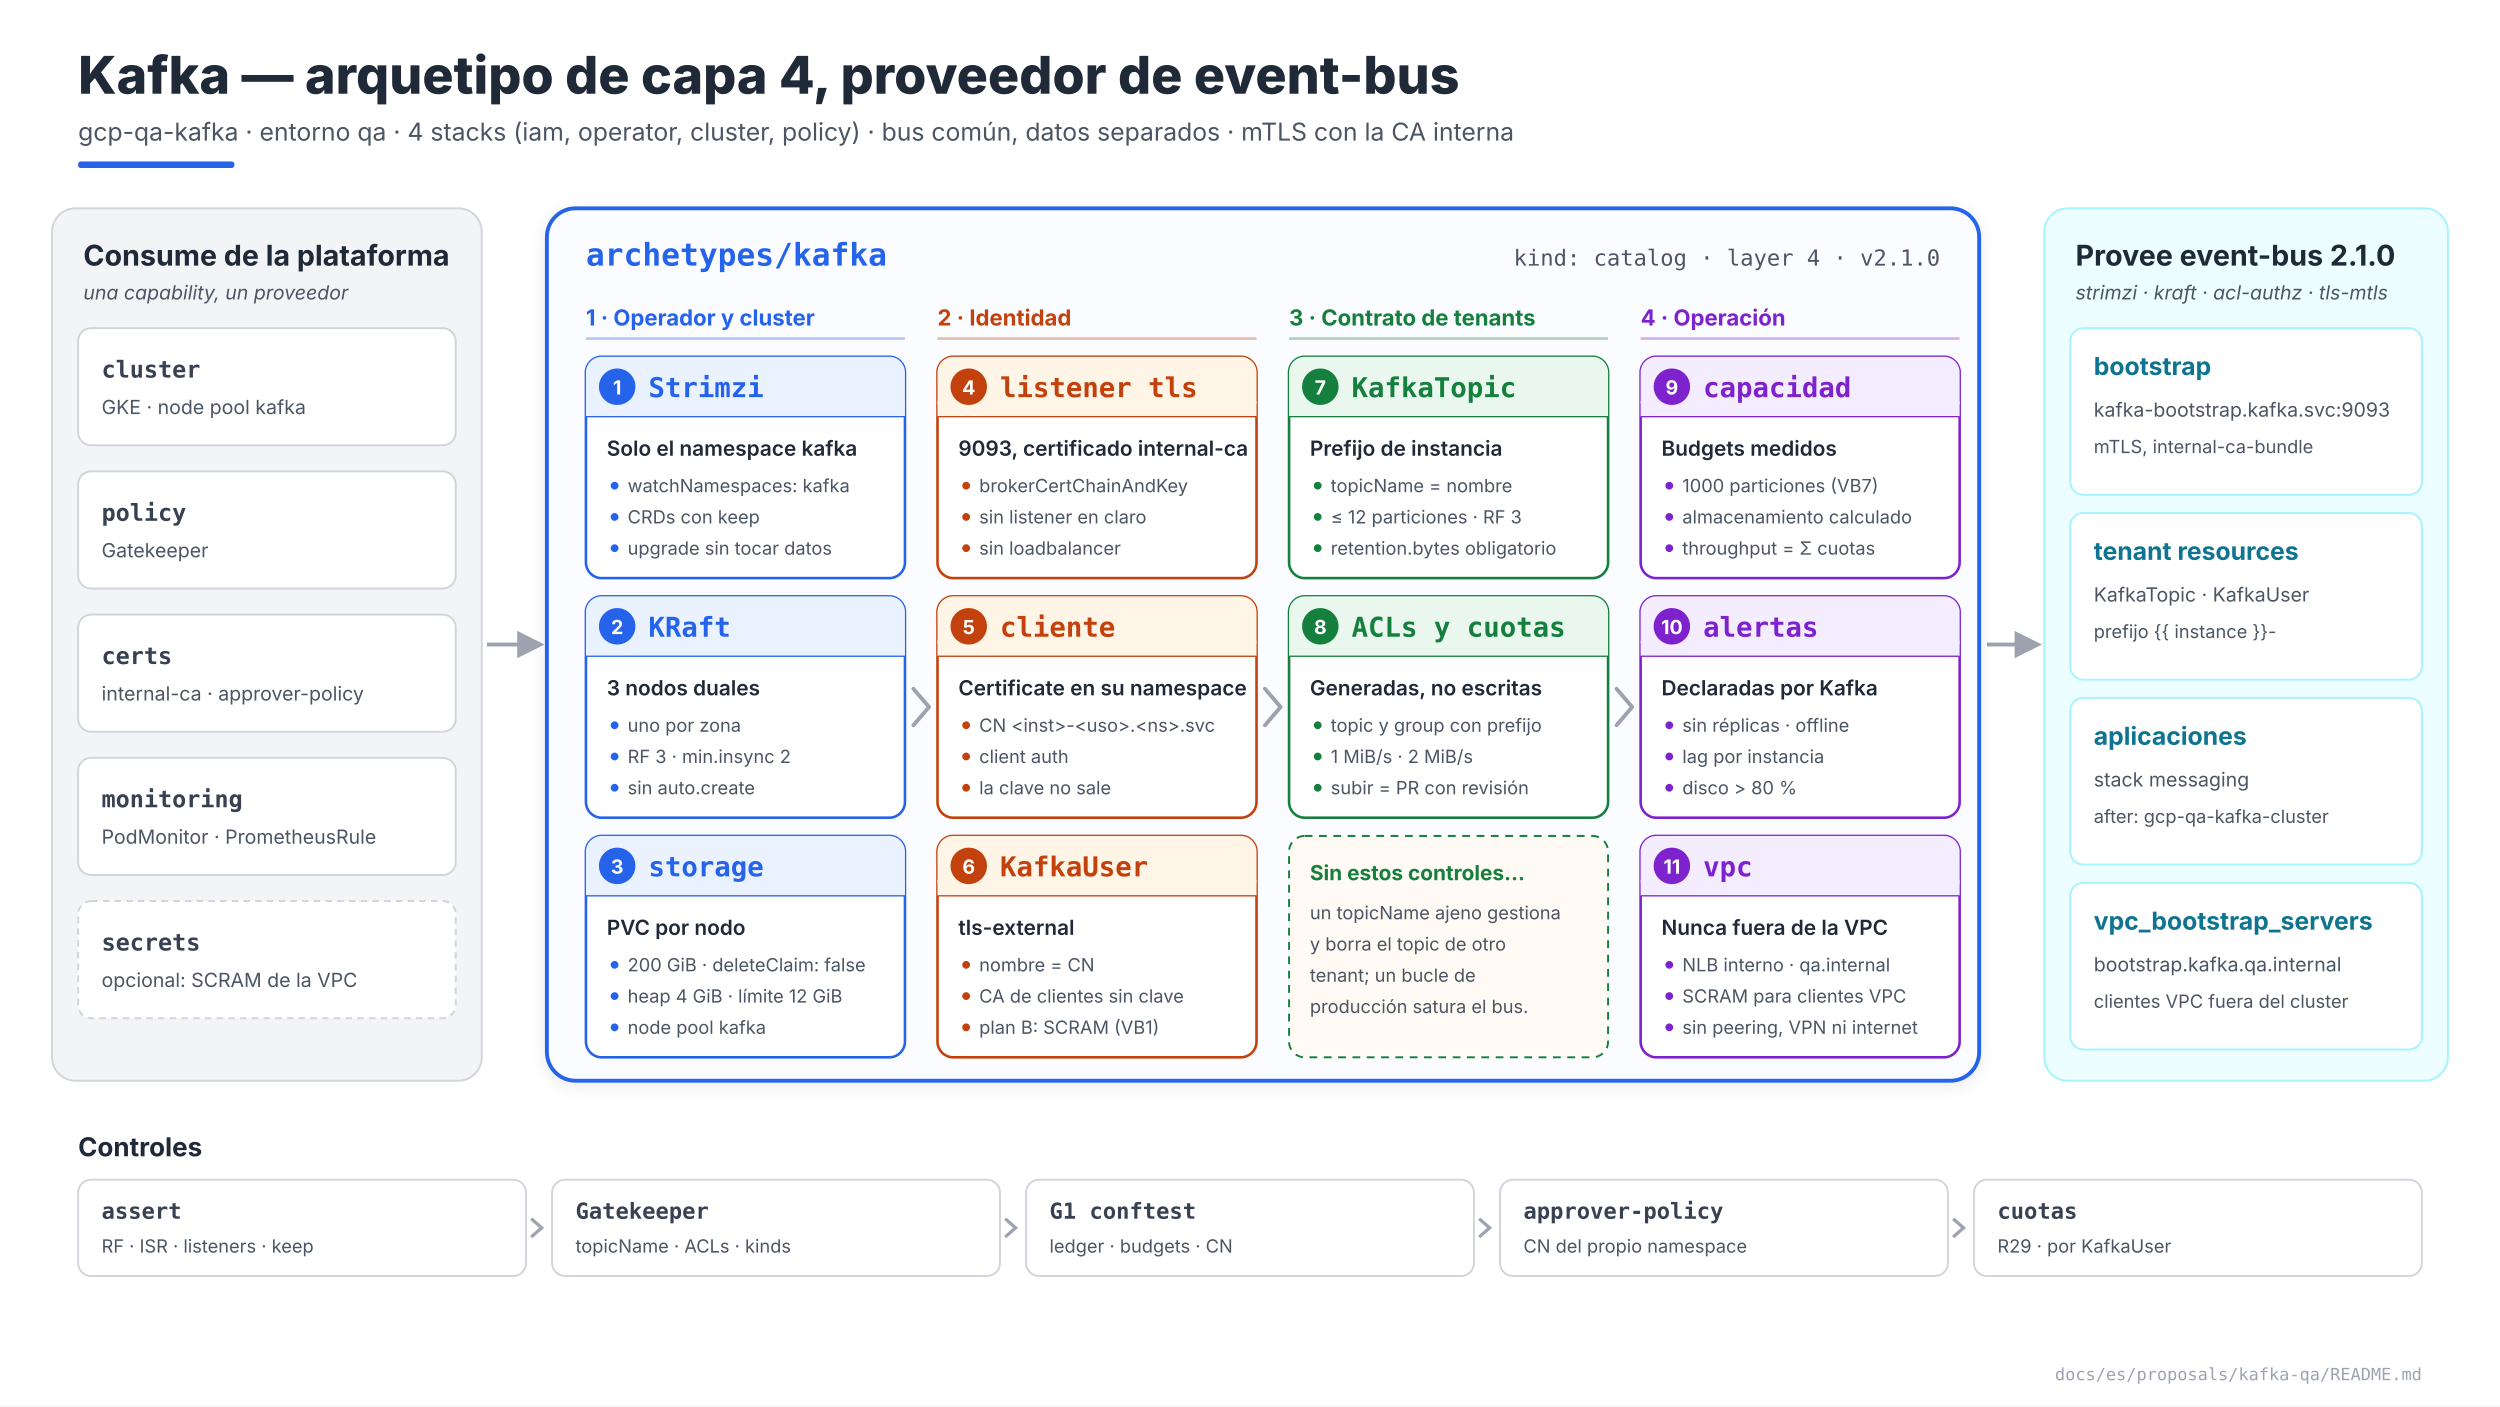
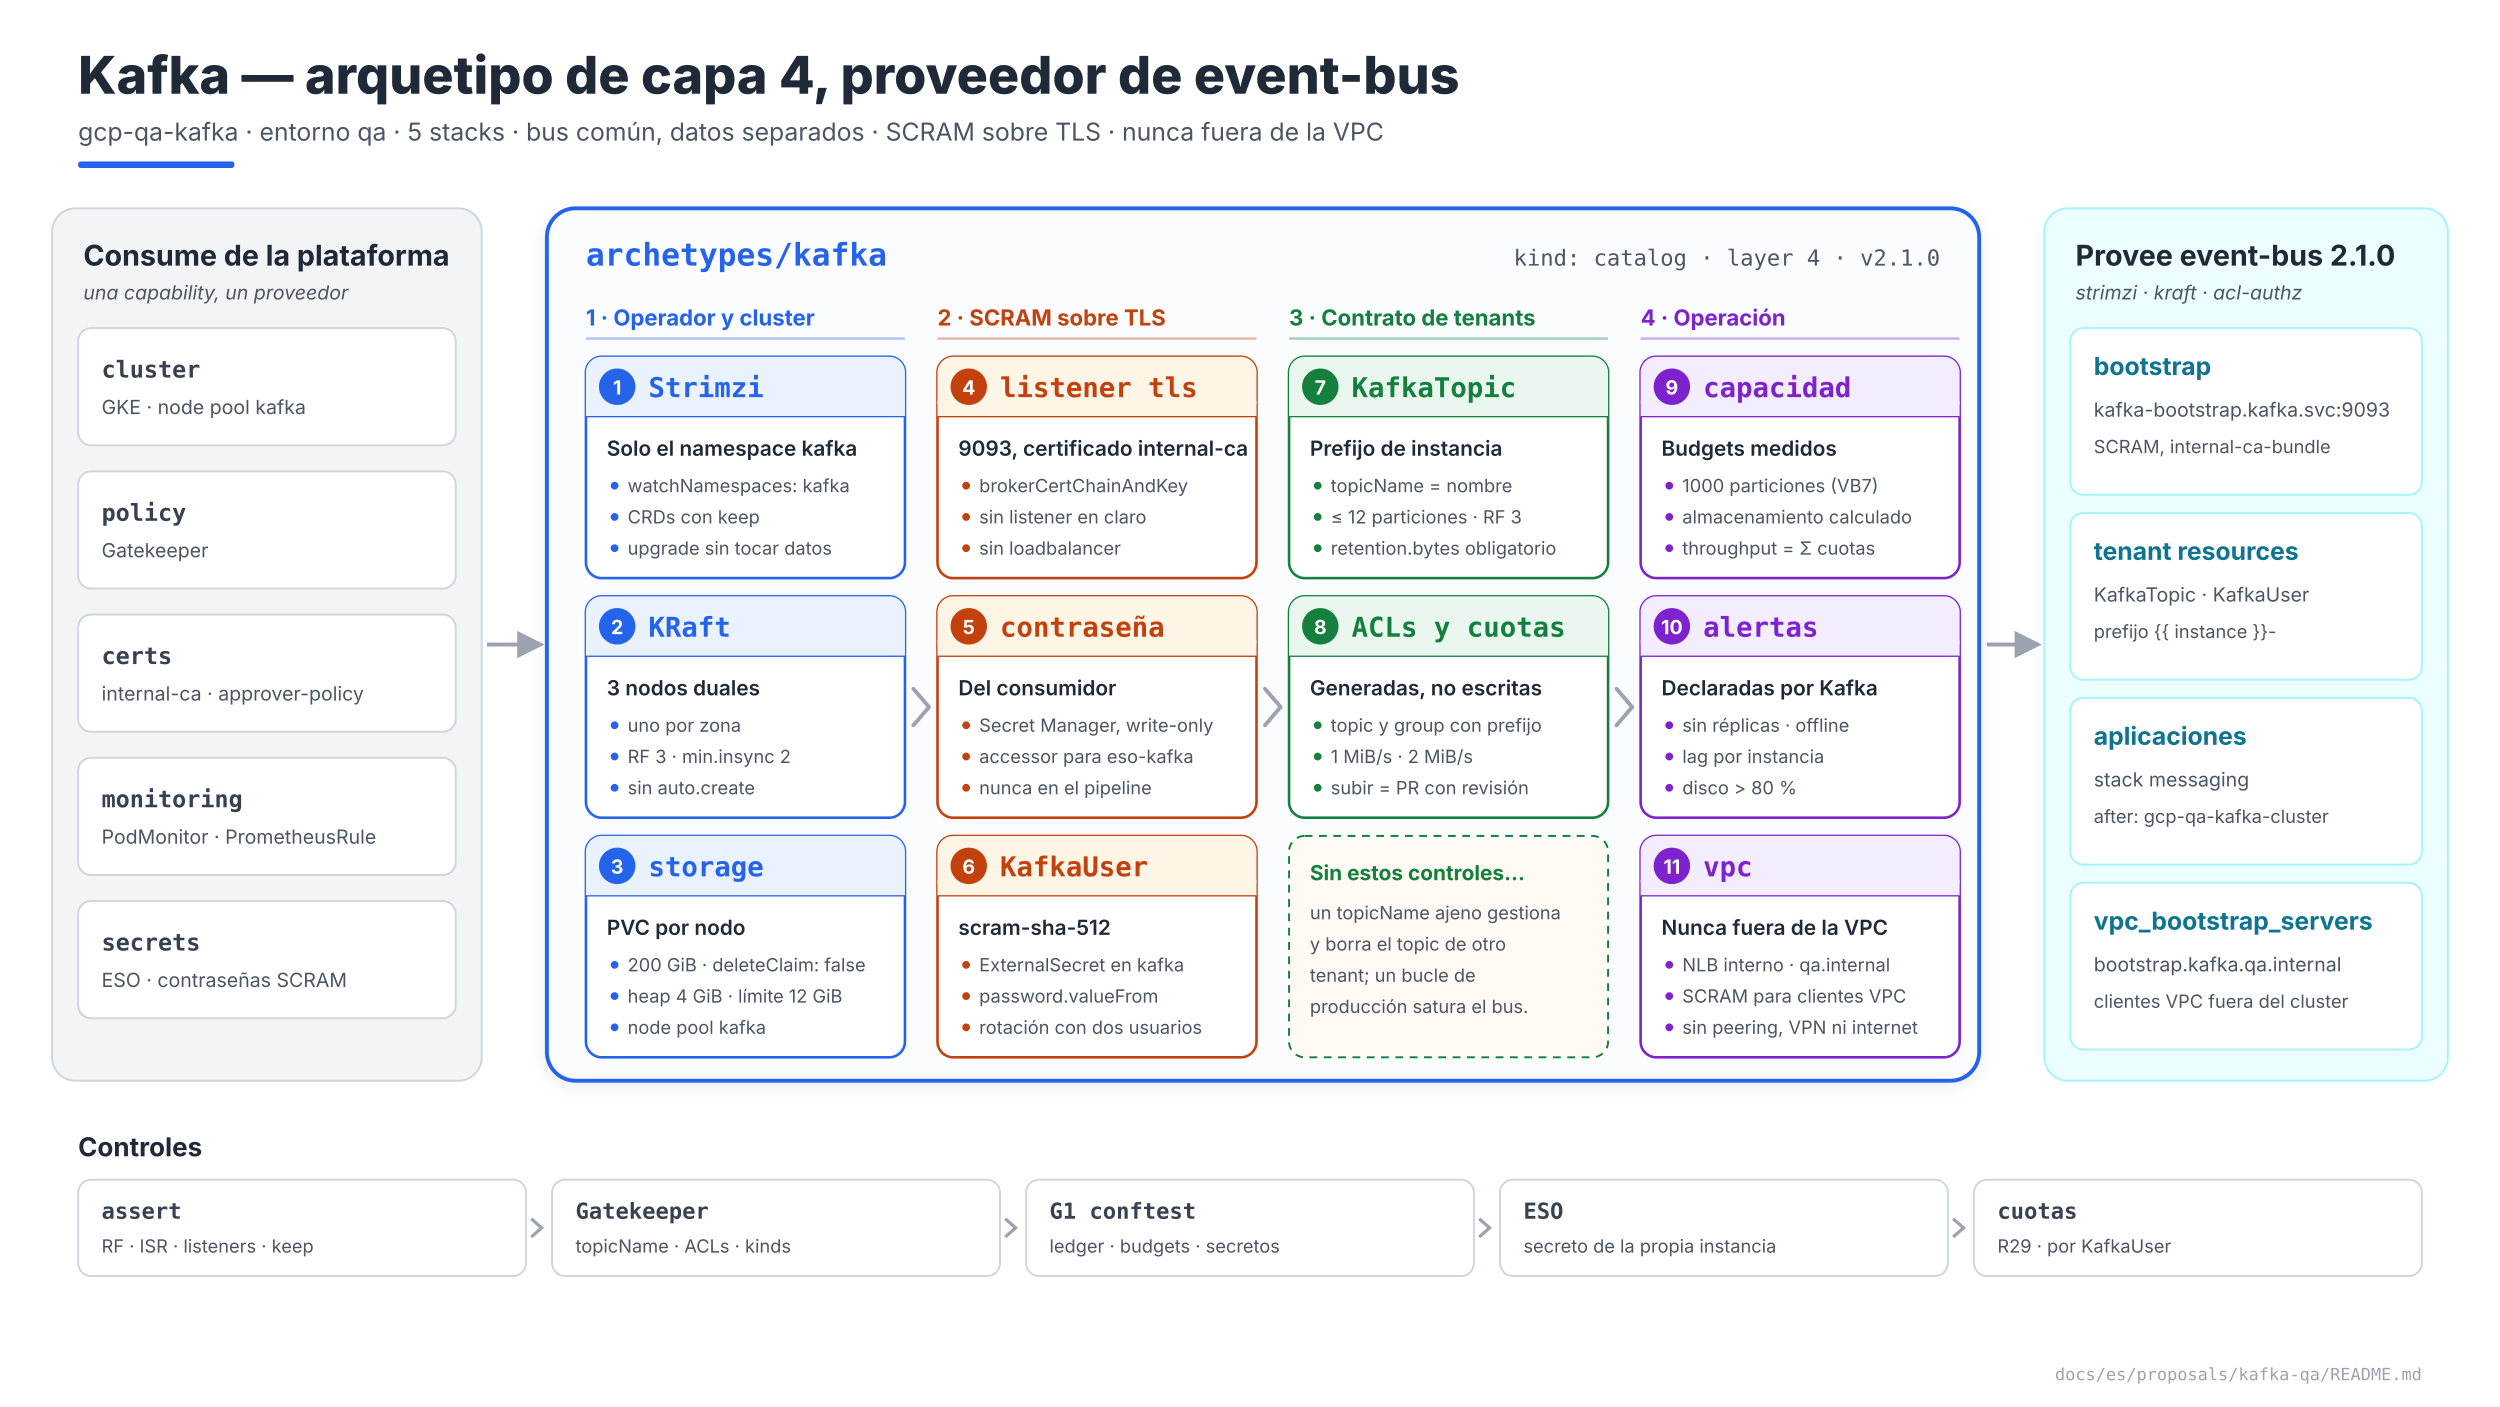
<svg xmlns="http://www.w3.org/2000/svg" viewBox="0 0 1920 1080" width="1920" height="1080" role="img" aria-label="Arquetipo kafka: bloques">
  <defs>
    <marker id="ah" viewBox="0 0 10 10" refX="8" refY="5" markerWidth="7" markerHeight="7" orient="auto-start-reverse">
      <path d="M0,0 L10,5 L0,10 z" fill="#9ca3af" />
    </marker>
    <filter id="sh" x="-5%" y="-5%" width="110%" height="115%">
      <feDropShadow dx="0" dy="3" stdDeviation="6" flood-color="#111827" flood-opacity="0.08" />
    </filter>
  </defs>
  <rect width="1920" height="1080" fill="#ffffff" />
  <text x="60" y="72" font-family="'Inter','Segoe UI','Helvetica Neue',Arial,sans-serif" font-size="40" font-weight="800" fill="#1f2937" text-anchor="start">Kafka — arquetipo de capa 4, proveedor de event-bus</text>
-   <text x="60" y="108" font-family="'Inter','Segoe UI','Helvetica Neue',Arial,sans-serif" font-size="19" font-weight="400" fill="#4b5563" text-anchor="start">gcp-qa-kafka · entorno qa · 4 stacks (iam, operator, cluster, policy) · bus común, datos separados · mTLS con la CA interna</text>
+   <text x="60" y="108" font-family="'Inter','Segoe UI','Helvetica Neue',Arial,sans-serif" font-size="19" font-weight="400" fill="#4b5563" text-anchor="start">gcp-qa-kafka · entorno qa · 5 stacks · bus común, datos separados · SCRAM sobre TLS · nunca fuera de la VPC</text>
  <rect x="60" y="124" width="120" height="5" rx="2" fill="#2563eb" />
  <rect x="40" y="160" width="330" height="670" rx="18" fill="#f3f4f6" stroke="#d1d5db" stroke-width="1.5" />
  <text x="64" y="204" font-family="'Inter','Segoe UI','Helvetica Neue',Arial,sans-serif" font-size="22" font-weight="700" fill="#1f2937" text-anchor="start">Consume de la plataforma</text>
  <text x="64" y="230" font-family="'Inter','Segoe UI','Helvetica Neue',Arial,sans-serif" font-size="15" font-weight="400" fill="#4b5563" text-anchor="start" font-style="italic">una capability, un proveedor</text>
  <rect x="60" y="252" width="290" height="90" rx="10" fill="#ffffff" stroke="#d1d5db" stroke-width="1.5" />
  <text x="78" y="290" font-family="'JetBrains Mono','SFMono-Regular',Consolas,monospace" font-size="18" font-weight="700" fill="#374151" text-anchor="start">cluster</text>
  <text x="78" y="318" font-family="'Inter','Segoe UI','Helvetica Neue',Arial,sans-serif" font-size="15" font-weight="400" fill="#4b5563" text-anchor="start">GKE · node pool kafka</text>
  <rect x="60" y="362" width="290" height="90" rx="10" fill="#ffffff" stroke="#d1d5db" stroke-width="1.5" />
  <text x="78" y="400" font-family="'JetBrains Mono','SFMono-Regular',Consolas,monospace" font-size="18" font-weight="700" fill="#374151" text-anchor="start">policy</text>
  <text x="78" y="428" font-family="'Inter','Segoe UI','Helvetica Neue',Arial,sans-serif" font-size="15" font-weight="400" fill="#4b5563" text-anchor="start">Gatekeeper</text>
  <rect x="60" y="472" width="290" height="90" rx="10" fill="#ffffff" stroke="#d1d5db" stroke-width="1.5" />
  <text x="78" y="510" font-family="'JetBrains Mono','SFMono-Regular',Consolas,monospace" font-size="18" font-weight="700" fill="#374151" text-anchor="start">certs</text>
  <text x="78" y="538" font-family="'Inter','Segoe UI','Helvetica Neue',Arial,sans-serif" font-size="15" font-weight="400" fill="#4b5563" text-anchor="start">internal-ca · approver-policy</text>
  <rect x="60" y="582" width="290" height="90" rx="10" fill="#ffffff" stroke="#d1d5db" stroke-width="1.5" />
  <text x="78" y="620" font-family="'JetBrains Mono','SFMono-Regular',Consolas,monospace" font-size="18" font-weight="700" fill="#374151" text-anchor="start">monitoring</text>
  <text x="78" y="648" font-family="'Inter','Segoe UI','Helvetica Neue',Arial,sans-serif" font-size="15" font-weight="400" fill="#4b5563" text-anchor="start">PodMonitor · PrometheusRule</text>
-   <rect x="60" y="692" width="290" height="90" rx="10" fill="#ffffff" stroke="#d1d5db" stroke-width="1.5" stroke-dasharray="5 4" />
+   <rect x="60" y="692" width="290" height="90" rx="10" fill="#ffffff" stroke="#d1d5db" stroke-width="1.5" />
  <text x="78" y="730" font-family="'JetBrains Mono','SFMono-Regular',Consolas,monospace" font-size="18" font-weight="700" fill="#374151" text-anchor="start">secrets</text>
-   <text x="78" y="758" font-family="'Inter','Segoe UI','Helvetica Neue',Arial,sans-serif" font-size="15" font-weight="400" fill="#4b5563" text-anchor="start">opcional: SCRAM de la VPC</text>
+   <text x="78" y="758" font-family="'Inter','Segoe UI','Helvetica Neue',Arial,sans-serif" font-size="15" font-weight="400" fill="#4b5563" text-anchor="start">ESO · contraseñas SCRAM</text>
  <g filter="url(#sh)">
    <rect x="420" y="160" width="1100" height="670" rx="22" fill="#fbfcff" stroke="#2563eb" stroke-width="3" />
  </g>
  <text x="450" y="204" font-family="'JetBrains Mono','SFMono-Regular',Consolas,monospace" font-size="24" font-weight="800" fill="#2563eb" text-anchor="start">archetypes/kafka</text>
  <text x="1490" y="204" font-family="'JetBrains Mono','SFMono-Regular',Consolas,monospace" font-size="17" font-weight="500" fill="#4b5563" text-anchor="end">kind: catalog · layer 4 · v2.1.0</text>
  <text x="450" y="250" font-family="'Inter','Segoe UI','Helvetica Neue',Arial,sans-serif" font-size="17" font-weight="700" fill="#2563eb" text-anchor="start">1 · Operador y cluster</text>
  <line x1="450" y1="260" x2="695" y2="260" stroke="#2563eb" stroke-width="2" opacity="0.35" />
-   <text x="720" y="250" font-family="'Inter','Segoe UI','Helvetica Neue',Arial,sans-serif" font-size="17" font-weight="700" fill="#c2410c" text-anchor="start">2 · Identidad</text>
+   <text x="720" y="250" font-family="'Inter','Segoe UI','Helvetica Neue',Arial,sans-serif" font-size="17" font-weight="700" fill="#c2410c" text-anchor="start">2 · SCRAM sobre TLS</text>
  <line x1="720" y1="260" x2="965" y2="260" stroke="#c2410c" stroke-width="2" opacity="0.35" />
  <text x="990" y="250" font-family="'Inter','Segoe UI','Helvetica Neue',Arial,sans-serif" font-size="17" font-weight="700" fill="#15803d" text-anchor="start">3 · Contrato de tenants</text>
  <line x1="990" y1="260" x2="1235" y2="260" stroke="#15803d" stroke-width="2" opacity="0.35" />
  <text x="1260" y="250" font-family="'Inter','Segoe UI','Helvetica Neue',Arial,sans-serif" font-size="17" font-weight="700" fill="#7e22ce" text-anchor="start">4 · Operación</text>
  <line x1="1260" y1="260" x2="1505" y2="260" stroke="#7e22ce" stroke-width="2" opacity="0.35" />
  <rect x="450" y="274" width="245" height="170" rx="12" fill="#ffffff" stroke="#2563eb" stroke-width="2" />
  <rect x="450" y="274" width="245" height="46" rx="12" fill="#eaf1ff" />
  <rect x="450" y="308" width="245" height="12" fill="#eaf1ff" />
  <line x1="450" y1="320" x2="695" y2="320" stroke="#2563eb" stroke-width="1" />
  <circle cx="474" cy="297" r="14" fill="#2563eb" />
  <text x="474" y="303" font-family="'Inter','Segoe UI','Helvetica Neue',Arial,sans-serif" font-size="15" font-weight="700" fill="#ffffff" text-anchor="middle">1</text>
  <text x="498" y="305" font-family="'JetBrains Mono','SFMono-Regular',Consolas,monospace" font-size="21" font-weight="700" fill="#2563eb" text-anchor="start">Strimzi</text>
  <text x="466" y="350" font-family="'Inter','Segoe UI','Helvetica Neue',Arial,sans-serif" font-size="16" font-weight="600" fill="#1f2937" text-anchor="start">Solo el namespace kafka</text>
  <circle cx="472" cy="373" r="3" fill="#2563eb" />
  <text x="482" y="378" font-family="'Inter','Segoe UI','Helvetica Neue',Arial,sans-serif" font-size="14" font-weight="400" fill="#4b5563" text-anchor="start">watchNamespaces: kafka</text>
  <circle cx="472" cy="397" r="3" fill="#2563eb" />
  <text x="482" y="402" font-family="'Inter','Segoe UI','Helvetica Neue',Arial,sans-serif" font-size="14" font-weight="400" fill="#4b5563" text-anchor="start">CRDs con keep</text>
  <circle cx="472" cy="421" r="3" fill="#2563eb" />
  <text x="482" y="426" font-family="'Inter','Segoe UI','Helvetica Neue',Arial,sans-serif" font-size="14" font-weight="400" fill="#4b5563" text-anchor="start">upgrade sin tocar datos</text>
  <rect x="450" y="458" width="245" height="170" rx="12" fill="#ffffff" stroke="#2563eb" stroke-width="2" />
  <rect x="450" y="458" width="245" height="46" rx="12" fill="#eaf1ff" />
  <rect x="450" y="492" width="245" height="12" fill="#eaf1ff" />
  <line x1="450" y1="504" x2="695" y2="504" stroke="#2563eb" stroke-width="1" />
  <circle cx="474" cy="481" r="14" fill="#2563eb" />
  <text x="474" y="487" font-family="'Inter','Segoe UI','Helvetica Neue',Arial,sans-serif" font-size="15" font-weight="700" fill="#ffffff" text-anchor="middle">2</text>
  <text x="498" y="489" font-family="'JetBrains Mono','SFMono-Regular',Consolas,monospace" font-size="21" font-weight="700" fill="#2563eb" text-anchor="start">KRaft</text>
  <text x="466" y="534" font-family="'Inter','Segoe UI','Helvetica Neue',Arial,sans-serif" font-size="16" font-weight="600" fill="#1f2937" text-anchor="start">3 nodos duales</text>
  <circle cx="472" cy="557" r="3" fill="#2563eb" />
  <text x="482" y="562" font-family="'Inter','Segoe UI','Helvetica Neue',Arial,sans-serif" font-size="14" font-weight="400" fill="#4b5563" text-anchor="start">uno por zona</text>
  <circle cx="472" cy="581" r="3" fill="#2563eb" />
  <text x="482" y="586" font-family="'Inter','Segoe UI','Helvetica Neue',Arial,sans-serif" font-size="14" font-weight="400" fill="#4b5563" text-anchor="start">RF 3 · min.insync 2</text>
  <circle cx="472" cy="605" r="3" fill="#2563eb" />
  <text x="482" y="610" font-family="'Inter','Segoe UI','Helvetica Neue',Arial,sans-serif" font-size="14" font-weight="400" fill="#4b5563" text-anchor="start">sin auto.create</text>
  <rect x="450" y="642" width="245" height="170" rx="12" fill="#ffffff" stroke="#2563eb" stroke-width="2" />
  <rect x="450" y="642" width="245" height="46" rx="12" fill="#eaf1ff" />
  <rect x="450" y="676" width="245" height="12" fill="#eaf1ff" />
  <line x1="450" y1="688" x2="695" y2="688" stroke="#2563eb" stroke-width="1" />
  <circle cx="474" cy="665" r="14" fill="#2563eb" />
  <text x="474" y="671" font-family="'Inter','Segoe UI','Helvetica Neue',Arial,sans-serif" font-size="15" font-weight="700" fill="#ffffff" text-anchor="middle">3</text>
  <text x="498" y="673" font-family="'JetBrains Mono','SFMono-Regular',Consolas,monospace" font-size="21" font-weight="700" fill="#2563eb" text-anchor="start">storage</text>
  <text x="466" y="718" font-family="'Inter','Segoe UI','Helvetica Neue',Arial,sans-serif" font-size="16" font-weight="600" fill="#1f2937" text-anchor="start">PVC por nodo</text>
  <circle cx="472" cy="741" r="3" fill="#2563eb" />
  <text x="482" y="746" font-family="'Inter','Segoe UI','Helvetica Neue',Arial,sans-serif" font-size="14" font-weight="400" fill="#4b5563" text-anchor="start">200 GiB · deleteClaim: false</text>
  <circle cx="472" cy="765" r="3" fill="#2563eb" />
  <text x="482" y="770" font-family="'Inter','Segoe UI','Helvetica Neue',Arial,sans-serif" font-size="14" font-weight="400" fill="#4b5563" text-anchor="start">heap 4 GiB · límite 12 GiB</text>
  <circle cx="472" cy="789" r="3" fill="#2563eb" />
  <text x="482" y="794" font-family="'Inter','Segoe UI','Helvetica Neue',Arial,sans-serif" font-size="14" font-weight="400" fill="#4b5563" text-anchor="start">node pool kafka</text>
  <rect x="720" y="274" width="245" height="170" rx="12" fill="#ffffff" stroke="#c2410c" stroke-width="2" />
  <rect x="720" y="274" width="245" height="46" rx="12" fill="#fff5e6" />
  <rect x="720" y="308" width="245" height="12" fill="#fff5e6" />
  <line x1="720" y1="320" x2="965" y2="320" stroke="#c2410c" stroke-width="1" />
  <circle cx="744" cy="297" r="14" fill="#c2410c" />
  <text x="744" y="303" font-family="'Inter','Segoe UI','Helvetica Neue',Arial,sans-serif" font-size="15" font-weight="700" fill="#ffffff" text-anchor="middle">4</text>
  <text x="768" y="305" font-family="'JetBrains Mono','SFMono-Regular',Consolas,monospace" font-size="21" font-weight="700" fill="#c2410c" text-anchor="start">listener tls</text>
  <text x="736" y="350" font-family="'Inter','Segoe UI','Helvetica Neue',Arial,sans-serif" font-size="16" font-weight="600" fill="#1f2937" text-anchor="start">9093, certificado internal-ca</text>
  <circle cx="742" cy="373" r="3" fill="#c2410c" />
  <text x="752" y="378" font-family="'Inter','Segoe UI','Helvetica Neue',Arial,sans-serif" font-size="14" font-weight="400" fill="#4b5563" text-anchor="start">brokerCertChainAndKey</text>
  <circle cx="742" cy="397" r="3" fill="#c2410c" />
  <text x="752" y="402" font-family="'Inter','Segoe UI','Helvetica Neue',Arial,sans-serif" font-size="14" font-weight="400" fill="#4b5563" text-anchor="start">sin listener en claro</text>
  <circle cx="742" cy="421" r="3" fill="#c2410c" />
  <text x="752" y="426" font-family="'Inter','Segoe UI','Helvetica Neue',Arial,sans-serif" font-size="14" font-weight="400" fill="#4b5563" text-anchor="start">sin loadbalancer</text>
  <rect x="720" y="458" width="245" height="170" rx="12" fill="#ffffff" stroke="#c2410c" stroke-width="2" />
  <rect x="720" y="458" width="245" height="46" rx="12" fill="#fff5e6" />
  <rect x="720" y="492" width="245" height="12" fill="#fff5e6" />
  <line x1="720" y1="504" x2="965" y2="504" stroke="#c2410c" stroke-width="1" />
  <circle cx="744" cy="481" r="14" fill="#c2410c" />
  <text x="744" y="487" font-family="'Inter','Segoe UI','Helvetica Neue',Arial,sans-serif" font-size="15" font-weight="700" fill="#ffffff" text-anchor="middle">5</text>
-   <text x="768" y="489" font-family="'JetBrains Mono','SFMono-Regular',Consolas,monospace" font-size="21" font-weight="700" fill="#c2410c" text-anchor="start">cliente</text>
-   <text x="736" y="534" font-family="'Inter','Segoe UI','Helvetica Neue',Arial,sans-serif" font-size="16" font-weight="600" fill="#1f2937" text-anchor="start">Certificate en su namespace</text>
+   <text x="768" y="489" font-family="'JetBrains Mono','SFMono-Regular',Consolas,monospace" font-size="21" font-weight="700" fill="#c2410c" text-anchor="start">contraseña</text>
+   <text x="736" y="534" font-family="'Inter','Segoe UI','Helvetica Neue',Arial,sans-serif" font-size="16" font-weight="600" fill="#1f2937" text-anchor="start">Del consumidor</text>
  <circle cx="742" cy="557" r="3" fill="#c2410c" />
-   <text x="752" y="562" font-family="'Inter','Segoe UI','Helvetica Neue',Arial,sans-serif" font-size="14" font-weight="400" fill="#4b5563" text-anchor="start">CN &lt;inst&gt;-&lt;uso&gt;.&lt;ns&gt;.svc</text>
+   <text x="752" y="562" font-family="'Inter','Segoe UI','Helvetica Neue',Arial,sans-serif" font-size="14" font-weight="400" fill="#4b5563" text-anchor="start">Secret Manager, write-only</text>
  <circle cx="742" cy="581" r="3" fill="#c2410c" />
-   <text x="752" y="586" font-family="'Inter','Segoe UI','Helvetica Neue',Arial,sans-serif" font-size="14" font-weight="400" fill="#4b5563" text-anchor="start">client auth</text>
+   <text x="752" y="586" font-family="'Inter','Segoe UI','Helvetica Neue',Arial,sans-serif" font-size="14" font-weight="400" fill="#4b5563" text-anchor="start">accessor para eso-kafka</text>
  <circle cx="742" cy="605" r="3" fill="#c2410c" />
-   <text x="752" y="610" font-family="'Inter','Segoe UI','Helvetica Neue',Arial,sans-serif" font-size="14" font-weight="400" fill="#4b5563" text-anchor="start">la clave no sale</text>
+   <text x="752" y="610" font-family="'Inter','Segoe UI','Helvetica Neue',Arial,sans-serif" font-size="14" font-weight="400" fill="#4b5563" text-anchor="start">nunca en el pipeline</text>
  <rect x="720" y="642" width="245" height="170" rx="12" fill="#ffffff" stroke="#c2410c" stroke-width="2" />
  <rect x="720" y="642" width="245" height="46" rx="12" fill="#fff5e6" />
  <rect x="720" y="676" width="245" height="12" fill="#fff5e6" />
  <line x1="720" y1="688" x2="965" y2="688" stroke="#c2410c" stroke-width="1" />
  <circle cx="744" cy="665" r="14" fill="#c2410c" />
  <text x="744" y="671" font-family="'Inter','Segoe UI','Helvetica Neue',Arial,sans-serif" font-size="15" font-weight="700" fill="#ffffff" text-anchor="middle">6</text>
  <text x="768" y="673" font-family="'JetBrains Mono','SFMono-Regular',Consolas,monospace" font-size="21" font-weight="700" fill="#c2410c" text-anchor="start">KafkaUser</text>
-   <text x="736" y="718" font-family="'Inter','Segoe UI','Helvetica Neue',Arial,sans-serif" font-size="16" font-weight="600" fill="#1f2937" text-anchor="start">tls-external</text>
+   <text x="736" y="718" font-family="'Inter','Segoe UI','Helvetica Neue',Arial,sans-serif" font-size="16" font-weight="600" fill="#1f2937" text-anchor="start">scram-sha-512</text>
  <circle cx="742" cy="741" r="3" fill="#c2410c" />
-   <text x="752" y="746" font-family="'Inter','Segoe UI','Helvetica Neue',Arial,sans-serif" font-size="14" font-weight="400" fill="#4b5563" text-anchor="start">nombre = CN</text>
+   <text x="752" y="746" font-family="'Inter','Segoe UI','Helvetica Neue',Arial,sans-serif" font-size="14" font-weight="400" fill="#4b5563" text-anchor="start">ExternalSecret en kafka</text>
  <circle cx="742" cy="765" r="3" fill="#c2410c" />
-   <text x="752" y="770" font-family="'Inter','Segoe UI','Helvetica Neue',Arial,sans-serif" font-size="14" font-weight="400" fill="#4b5563" text-anchor="start">CA de clientes sin clave</text>
+   <text x="752" y="770" font-family="'Inter','Segoe UI','Helvetica Neue',Arial,sans-serif" font-size="14" font-weight="400" fill="#4b5563" text-anchor="start">password.valueFrom</text>
  <circle cx="742" cy="789" r="3" fill="#c2410c" />
-   <text x="752" y="794" font-family="'Inter','Segoe UI','Helvetica Neue',Arial,sans-serif" font-size="14" font-weight="400" fill="#4b5563" text-anchor="start">plan B: SCRAM (VB1)</text>
+   <text x="752" y="794" font-family="'Inter','Segoe UI','Helvetica Neue',Arial,sans-serif" font-size="14" font-weight="400" fill="#4b5563" text-anchor="start">rotación con dos usuarios</text>
  <rect x="990" y="274" width="245" height="170" rx="12" fill="#ffffff" stroke="#15803d" stroke-width="2" />
  <rect x="990" y="274" width="245" height="46" rx="12" fill="#e9f7ee" />
  <rect x="990" y="308" width="245" height="12" fill="#e9f7ee" />
  <line x1="990" y1="320" x2="1235" y2="320" stroke="#15803d" stroke-width="1" />
  <circle cx="1014" cy="297" r="14" fill="#15803d" />
  <text x="1014" y="303" font-family="'Inter','Segoe UI','Helvetica Neue',Arial,sans-serif" font-size="15" font-weight="700" fill="#ffffff" text-anchor="middle">7</text>
  <text x="1038" y="305" font-family="'JetBrains Mono','SFMono-Regular',Consolas,monospace" font-size="21" font-weight="700" fill="#15803d" text-anchor="start">KafkaTopic</text>
  <text x="1006" y="350" font-family="'Inter','Segoe UI','Helvetica Neue',Arial,sans-serif" font-size="16" font-weight="600" fill="#1f2937" text-anchor="start">Prefijo de instancia</text>
  <circle cx="1012" cy="373" r="3" fill="#15803d" />
  <text x="1022" y="378" font-family="'Inter','Segoe UI','Helvetica Neue',Arial,sans-serif" font-size="14" font-weight="400" fill="#4b5563" text-anchor="start">topicName = nombre</text>
  <circle cx="1012" cy="397" r="3" fill="#15803d" />
  <text x="1022" y="402" font-family="'Inter','Segoe UI','Helvetica Neue',Arial,sans-serif" font-size="14" font-weight="400" fill="#4b5563" text-anchor="start">≤ 12 particiones · RF 3</text>
  <circle cx="1012" cy="421" r="3" fill="#15803d" />
  <text x="1022" y="426" font-family="'Inter','Segoe UI','Helvetica Neue',Arial,sans-serif" font-size="14" font-weight="400" fill="#4b5563" text-anchor="start">retention.bytes obligatorio</text>
  <rect x="990" y="458" width="245" height="170" rx="12" fill="#ffffff" stroke="#15803d" stroke-width="2" />
  <rect x="990" y="458" width="245" height="46" rx="12" fill="#e9f7ee" />
  <rect x="990" y="492" width="245" height="12" fill="#e9f7ee" />
  <line x1="990" y1="504" x2="1235" y2="504" stroke="#15803d" stroke-width="1" />
  <circle cx="1014" cy="481" r="14" fill="#15803d" />
  <text x="1014" y="487" font-family="'Inter','Segoe UI','Helvetica Neue',Arial,sans-serif" font-size="15" font-weight="700" fill="#ffffff" text-anchor="middle">8</text>
  <text x="1038" y="489" font-family="'JetBrains Mono','SFMono-Regular',Consolas,monospace" font-size="21" font-weight="700" fill="#15803d" text-anchor="start">ACLs y cuotas</text>
  <text x="1006" y="534" font-family="'Inter','Segoe UI','Helvetica Neue',Arial,sans-serif" font-size="16" font-weight="600" fill="#1f2937" text-anchor="start">Generadas, no escritas</text>
  <circle cx="1012" cy="557" r="3" fill="#15803d" />
  <text x="1022" y="562" font-family="'Inter','Segoe UI','Helvetica Neue',Arial,sans-serif" font-size="14" font-weight="400" fill="#4b5563" text-anchor="start">topic y group con prefijo</text>
  <circle cx="1012" cy="581" r="3" fill="#15803d" />
  <text x="1022" y="586" font-family="'Inter','Segoe UI','Helvetica Neue',Arial,sans-serif" font-size="14" font-weight="400" fill="#4b5563" text-anchor="start">1 MiB/s · 2 MiB/s</text>
  <circle cx="1012" cy="605" r="3" fill="#15803d" />
  <text x="1022" y="610" font-family="'Inter','Segoe UI','Helvetica Neue',Arial,sans-serif" font-size="14" font-weight="400" fill="#4b5563" text-anchor="start">subir = PR con revisión</text>
  <rect x="990" y="642" width="245" height="170" rx="12" fill="#fffaf3" stroke="#15803d" stroke-width="1.5" stroke-dasharray="6 5" />
  <text x="1006" y="676" font-family="'Inter','Segoe UI','Helvetica Neue',Arial,sans-serif" font-size="16" font-weight="700" fill="#15803d" text-anchor="start">Sin estos controles…</text>
  <text x="1006" y="706" font-family="'Inter','Segoe UI','Helvetica Neue',Arial,sans-serif" font-size="14" font-weight="400" fill="#4b5563" text-anchor="start">un topicName ajeno gestiona</text>
  <text x="1006" y="730" font-family="'Inter','Segoe UI','Helvetica Neue',Arial,sans-serif" font-size="14" font-weight="400" fill="#4b5563" text-anchor="start">y borra el topic de otro</text>
  <text x="1006" y="754" font-family="'Inter','Segoe UI','Helvetica Neue',Arial,sans-serif" font-size="14" font-weight="400" fill="#4b5563" text-anchor="start">tenant; un bucle de</text>
  <text x="1006" y="778" font-family="'Inter','Segoe UI','Helvetica Neue',Arial,sans-serif" font-size="14" font-weight="400" fill="#4b5563" text-anchor="start">producción satura el bus.</text>
  <rect x="1260" y="274" width="245" height="170" rx="12" fill="#ffffff" stroke="#7e22ce" stroke-width="2" />
  <rect x="1260" y="274" width="245" height="46" rx="12" fill="#f4ecff" />
  <rect x="1260" y="308" width="245" height="12" fill="#f4ecff" />
  <line x1="1260" y1="320" x2="1505" y2="320" stroke="#7e22ce" stroke-width="1" />
  <circle cx="1284" cy="297" r="14" fill="#7e22ce" />
  <text x="1284" y="303" font-family="'Inter','Segoe UI','Helvetica Neue',Arial,sans-serif" font-size="15" font-weight="700" fill="#ffffff" text-anchor="middle">9</text>
  <text x="1308" y="305" font-family="'JetBrains Mono','SFMono-Regular',Consolas,monospace" font-size="21" font-weight="700" fill="#7e22ce" text-anchor="start">capacidad</text>
  <text x="1276" y="350" font-family="'Inter','Segoe UI','Helvetica Neue',Arial,sans-serif" font-size="16" font-weight="600" fill="#1f2937" text-anchor="start">Budgets medidos</text>
  <circle cx="1282" cy="373" r="3" fill="#7e22ce" />
  <text x="1292" y="378" font-family="'Inter','Segoe UI','Helvetica Neue',Arial,sans-serif" font-size="14" font-weight="400" fill="#4b5563" text-anchor="start">1000 particiones (VB7)</text>
  <circle cx="1282" cy="397" r="3" fill="#7e22ce" />
  <text x="1292" y="402" font-family="'Inter','Segoe UI','Helvetica Neue',Arial,sans-serif" font-size="14" font-weight="400" fill="#4b5563" text-anchor="start">almacenamiento calculado</text>
  <circle cx="1282" cy="421" r="3" fill="#7e22ce" />
  <text x="1292" y="426" font-family="'Inter','Segoe UI','Helvetica Neue',Arial,sans-serif" font-size="14" font-weight="400" fill="#4b5563" text-anchor="start">throughput = Σ cuotas</text>
  <rect x="1260" y="458" width="245" height="170" rx="12" fill="#ffffff" stroke="#7e22ce" stroke-width="2" />
  <rect x="1260" y="458" width="245" height="46" rx="12" fill="#f4ecff" />
  <rect x="1260" y="492" width="245" height="12" fill="#f4ecff" />
  <line x1="1260" y1="504" x2="1505" y2="504" stroke="#7e22ce" stroke-width="1" />
  <circle cx="1284" cy="481" r="14" fill="#7e22ce" />
  <text x="1284" y="487" font-family="'Inter','Segoe UI','Helvetica Neue',Arial,sans-serif" font-size="15" font-weight="700" fill="#ffffff" text-anchor="middle">10</text>
  <text x="1308" y="489" font-family="'JetBrains Mono','SFMono-Regular',Consolas,monospace" font-size="21" font-weight="700" fill="#7e22ce" text-anchor="start">alertas</text>
  <text x="1276" y="534" font-family="'Inter','Segoe UI','Helvetica Neue',Arial,sans-serif" font-size="16" font-weight="600" fill="#1f2937" text-anchor="start">Declaradas por Kafka</text>
  <circle cx="1282" cy="557" r="3" fill="#7e22ce" />
  <text x="1292" y="562" font-family="'Inter','Segoe UI','Helvetica Neue',Arial,sans-serif" font-size="14" font-weight="400" fill="#4b5563" text-anchor="start">sin réplicas · offline</text>
  <circle cx="1282" cy="581" r="3" fill="#7e22ce" />
  <text x="1292" y="586" font-family="'Inter','Segoe UI','Helvetica Neue',Arial,sans-serif" font-size="14" font-weight="400" fill="#4b5563" text-anchor="start">lag por instancia</text>
  <circle cx="1282" cy="605" r="3" fill="#7e22ce" />
  <text x="1292" y="610" font-family="'Inter','Segoe UI','Helvetica Neue',Arial,sans-serif" font-size="14" font-weight="400" fill="#4b5563" text-anchor="start">disco &gt; 80 %</text>
  <rect x="1260" y="642" width="245" height="170" rx="12" fill="#ffffff" stroke="#7e22ce" stroke-width="2" />
  <rect x="1260" y="642" width="245" height="46" rx="12" fill="#f4ecff" />
  <rect x="1260" y="676" width="245" height="12" fill="#f4ecff" />
  <line x1="1260" y1="688" x2="1505" y2="688" stroke="#7e22ce" stroke-width="1" />
  <circle cx="1284" cy="665" r="14" fill="#7e22ce" />
  <text x="1284" y="671" font-family="'Inter','Segoe UI','Helvetica Neue',Arial,sans-serif" font-size="15" font-weight="700" fill="#ffffff" text-anchor="middle">11</text>
  <text x="1308" y="673" font-family="'JetBrains Mono','SFMono-Regular',Consolas,monospace" font-size="21" font-weight="700" fill="#7e22ce" text-anchor="start">vpc</text>
  <text x="1276" y="718" font-family="'Inter','Segoe UI','Helvetica Neue',Arial,sans-serif" font-size="16" font-weight="600" fill="#1f2937" text-anchor="start">Nunca fuera de la VPC</text>
  <circle cx="1282" cy="741" r="3" fill="#7e22ce" />
  <text x="1292" y="746" font-family="'Inter','Segoe UI','Helvetica Neue',Arial,sans-serif" font-size="14" font-weight="400" fill="#4b5563" text-anchor="start">NLB interno · qa.internal</text>
  <circle cx="1282" cy="765" r="3" fill="#7e22ce" />
  <text x="1292" y="770" font-family="'Inter','Segoe UI','Helvetica Neue',Arial,sans-serif" font-size="14" font-weight="400" fill="#4b5563" text-anchor="start">SCRAM para clientes VPC</text>
  <circle cx="1282" cy="789" r="3" fill="#7e22ce" />
  <text x="1292" y="794" font-family="'Inter','Segoe UI','Helvetica Neue',Arial,sans-serif" font-size="14" font-weight="400" fill="#4b5563" text-anchor="start">sin peering, VPN ni internet</text>
  <path d="M701.5,529.0 L713.5,543.0 L701.5,557.0" fill="none" stroke="#9ca3af" stroke-width="3" stroke-linecap="round" stroke-linejoin="round" />
  <path d="M971.5,529.0 L983.5,543.0 L971.5,557.0" fill="none" stroke="#9ca3af" stroke-width="3" stroke-linecap="round" stroke-linejoin="round" />
  <path d="M1241.5,529.0 L1253.5,543.0 L1241.5,557.0" fill="none" stroke="#9ca3af" stroke-width="3" stroke-linecap="round" stroke-linejoin="round" />
  <line x1="374" y1="495.0" x2="414" y2="495.0" stroke="#9ca3af" stroke-width="3" marker-end="url(#ah)" />
  <rect x="1570" y="160" width="310" height="670" rx="18" fill="#ecfeff" stroke="#a5f3fc" stroke-width="1.5" />
  <text x="1594" y="204" font-family="'Inter','Segoe UI','Helvetica Neue',Arial,sans-serif" font-size="22" font-weight="700" fill="#1f2937" text-anchor="start">Provee event-bus 2.1.0</text>
-   <text x="1594" y="230" font-family="'Inter','Segoe UI','Helvetica Neue',Arial,sans-serif" font-size="15" font-weight="400" fill="#4b5563" text-anchor="start" font-style="italic">strimzi · kraft · acl-authz · tls-mtls</text>
+   <text x="1594" y="230" font-family="'Inter','Segoe UI','Helvetica Neue',Arial,sans-serif" font-size="15" font-weight="400" fill="#4b5563" text-anchor="start" font-style="italic">strimzi · kraft · acl-authz</text>
  <rect x="1590" y="252" width="270" height="128" rx="10" fill="#ffffff" stroke="#a5f3fc" stroke-width="1.5" />
  <text x="1608" y="288" font-family="'Inter','Segoe UI','Helvetica Neue',Arial,sans-serif" font-size="19" font-weight="700" fill="#0e7490" text-anchor="start">bootstrap</text>
  <text x="1608" y="320" font-family="'Inter','Segoe UI','Helvetica Neue',Arial,sans-serif" font-size="15" font-weight="400" fill="#4b5563" text-anchor="start">kafka-bootstrap.kafka.svc:9093</text>
-   <text x="1608" y="348" font-family="'Inter','Segoe UI','Helvetica Neue',Arial,sans-serif" font-size="14" font-weight="400" fill="#4b5563" text-anchor="start">mTLS, internal-ca-bundle</text>
+   <text x="1608" y="348" font-family="'Inter','Segoe UI','Helvetica Neue',Arial,sans-serif" font-size="14" font-weight="400" fill="#4b5563" text-anchor="start">SCRAM, internal-ca-bundle</text>
  <rect x="1590" y="394" width="270" height="128" rx="10" fill="#ffffff" stroke="#a5f3fc" stroke-width="1.5" />
  <text x="1608" y="430" font-family="'Inter','Segoe UI','Helvetica Neue',Arial,sans-serif" font-size="19" font-weight="700" fill="#0e7490" text-anchor="start">tenant resources</text>
  <text x="1608" y="462" font-family="'Inter','Segoe UI','Helvetica Neue',Arial,sans-serif" font-size="15" font-weight="400" fill="#4b5563" text-anchor="start">KafkaTopic · KafkaUser</text>
  <text x="1608" y="490" font-family="'Inter','Segoe UI','Helvetica Neue',Arial,sans-serif" font-size="14" font-weight="400" fill="#4b5563" text-anchor="start">prefijo {{ instance }}-</text>
  <rect x="1590" y="536" width="270" height="128" rx="10" fill="#ffffff" stroke="#a5f3fc" stroke-width="1.5" />
  <text x="1608" y="572" font-family="'Inter','Segoe UI','Helvetica Neue',Arial,sans-serif" font-size="19" font-weight="700" fill="#0e7490" text-anchor="start">aplicaciones</text>
  <text x="1608" y="604" font-family="'Inter','Segoe UI','Helvetica Neue',Arial,sans-serif" font-size="15" font-weight="400" fill="#4b5563" text-anchor="start">stack messaging</text>
  <text x="1608" y="632" font-family="'Inter','Segoe UI','Helvetica Neue',Arial,sans-serif" font-size="14" font-weight="400" fill="#4b5563" text-anchor="start">after: gcp-qa-kafka-cluster</text>
  <rect x="1590" y="678" width="270" height="128" rx="10" fill="#ffffff" stroke="#a5f3fc" stroke-width="1.5" />
  <text x="1608" y="714" font-family="'Inter','Segoe UI','Helvetica Neue',Arial,sans-serif" font-size="19" font-weight="700" fill="#0e7490" text-anchor="start">vpc_bootstrap_servers</text>
  <text x="1608" y="746" font-family="'Inter','Segoe UI','Helvetica Neue',Arial,sans-serif" font-size="15" font-weight="400" fill="#4b5563" text-anchor="start">bootstrap.kafka.qa.internal</text>
  <text x="1608" y="774" font-family="'Inter','Segoe UI','Helvetica Neue',Arial,sans-serif" font-size="14" font-weight="400" fill="#4b5563" text-anchor="start">clientes VPC fuera del cluster</text>
  <line x1="1526" y1="495.0" x2="1564" y2="495.0" stroke="#9ca3af" stroke-width="3" marker-end="url(#ah)" />
  <text x="60" y="888" font-family="'Inter','Segoe UI','Helvetica Neue',Arial,sans-serif" font-size="20" font-weight="700" fill="#1f2937" text-anchor="start">Controles</text>
  <rect x="60" y="906" width="344" height="74" rx="10" fill="#ffffff" stroke="#d1d5db" stroke-width="1.5" />
  <text x="78" y="936" font-family="'JetBrains Mono','SFMono-Regular',Consolas,monospace" font-size="17" font-weight="700" fill="#374151" text-anchor="start">assert</text>
  <text x="78" y="962" font-family="'Inter','Segoe UI','Helvetica Neue',Arial,sans-serif" font-size="14" font-weight="400" fill="#4b5563" text-anchor="start">RF · ISR · listeners · keep</text>
  <path d="M408,936 l8,7 l-8,7" fill="none" stroke="#9ca3af" stroke-width="2.5" />
  <rect x="424" y="906" width="344" height="74" rx="10" fill="#ffffff" stroke="#d1d5db" stroke-width="1.5" />
  <text x="442" y="936" font-family="'JetBrains Mono','SFMono-Regular',Consolas,monospace" font-size="17" font-weight="700" fill="#374151" text-anchor="start">Gatekeeper</text>
  <text x="442" y="962" font-family="'Inter','Segoe UI','Helvetica Neue',Arial,sans-serif" font-size="14" font-weight="400" fill="#4b5563" text-anchor="start">topicName · ACLs · kinds</text>
  <path d="M772,936 l8,7 l-8,7" fill="none" stroke="#9ca3af" stroke-width="2.5" />
  <rect x="788" y="906" width="344" height="74" rx="10" fill="#ffffff" stroke="#d1d5db" stroke-width="1.5" />
  <text x="806" y="936" font-family="'JetBrains Mono','SFMono-Regular',Consolas,monospace" font-size="17" font-weight="700" fill="#374151" text-anchor="start">G1 conftest</text>
-   <text x="806" y="962" font-family="'Inter','Segoe UI','Helvetica Neue',Arial,sans-serif" font-size="14" font-weight="400" fill="#4b5563" text-anchor="start">ledger · budgets · CN</text>
+   <text x="806" y="962" font-family="'Inter','Segoe UI','Helvetica Neue',Arial,sans-serif" font-size="14" font-weight="400" fill="#4b5563" text-anchor="start">ledger · budgets · secretos</text>
  <path d="M1136,936 l8,7 l-8,7" fill="none" stroke="#9ca3af" stroke-width="2.5" />
  <rect x="1152" y="906" width="344" height="74" rx="10" fill="#ffffff" stroke="#d1d5db" stroke-width="1.5" />
-   <text x="1170" y="936" font-family="'JetBrains Mono','SFMono-Regular',Consolas,monospace" font-size="17" font-weight="700" fill="#374151" text-anchor="start">approver-policy</text>
-   <text x="1170" y="962" font-family="'Inter','Segoe UI','Helvetica Neue',Arial,sans-serif" font-size="14" font-weight="400" fill="#4b5563" text-anchor="start">CN del propio namespace</text>
+   <text x="1170" y="936" font-family="'JetBrains Mono','SFMono-Regular',Consolas,monospace" font-size="17" font-weight="700" fill="#374151" text-anchor="start">ESO</text>
+   <text x="1170" y="962" font-family="'Inter','Segoe UI','Helvetica Neue',Arial,sans-serif" font-size="14" font-weight="400" fill="#4b5563" text-anchor="start">secreto de la propia instancia</text>
  <path d="M1500,936 l8,7 l-8,7" fill="none" stroke="#9ca3af" stroke-width="2.5" />
  <rect x="1516" y="906" width="344" height="74" rx="10" fill="#ffffff" stroke="#d1d5db" stroke-width="1.5" />
  <text x="1534" y="936" font-family="'JetBrains Mono','SFMono-Regular',Consolas,monospace" font-size="17" font-weight="700" fill="#374151" text-anchor="start">cuotas</text>
  <text x="1534" y="962" font-family="'Inter','Segoe UI','Helvetica Neue',Arial,sans-serif" font-size="14" font-weight="400" fill="#4b5563" text-anchor="start">R29 · por KafkaUser</text>
  <text x="1860" y="1060" font-family="'JetBrains Mono','SFMono-Regular',Consolas,monospace" font-size="13" font-weight="400" fill="#9ca3af" text-anchor="end">docs/es/proposals/kafka-qa/README.md</text>
</svg>
